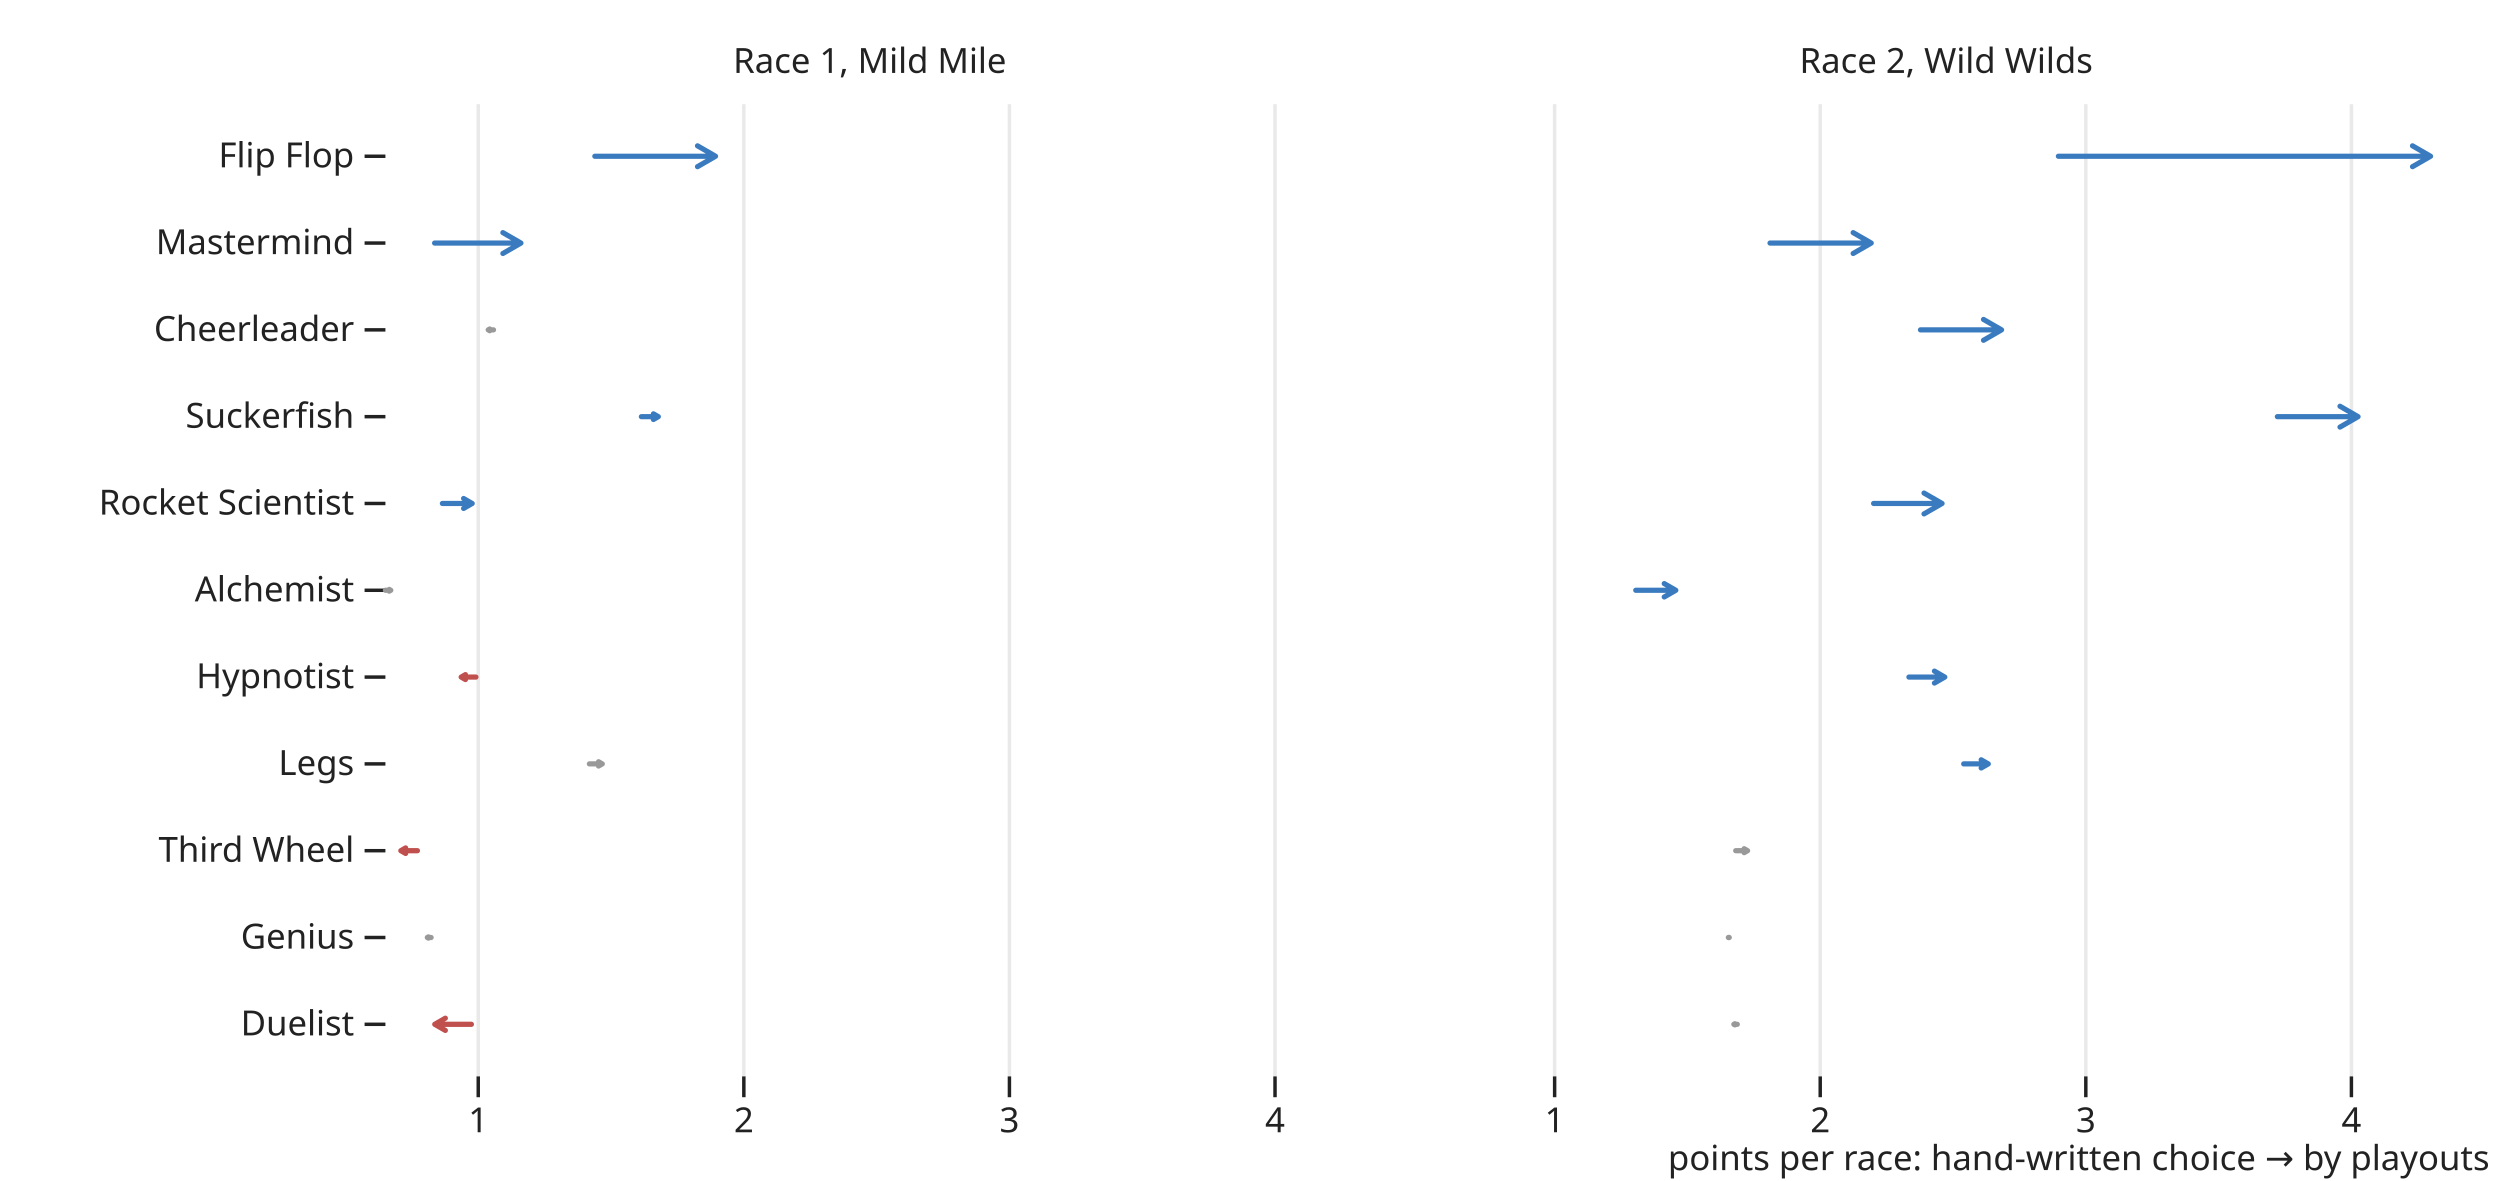
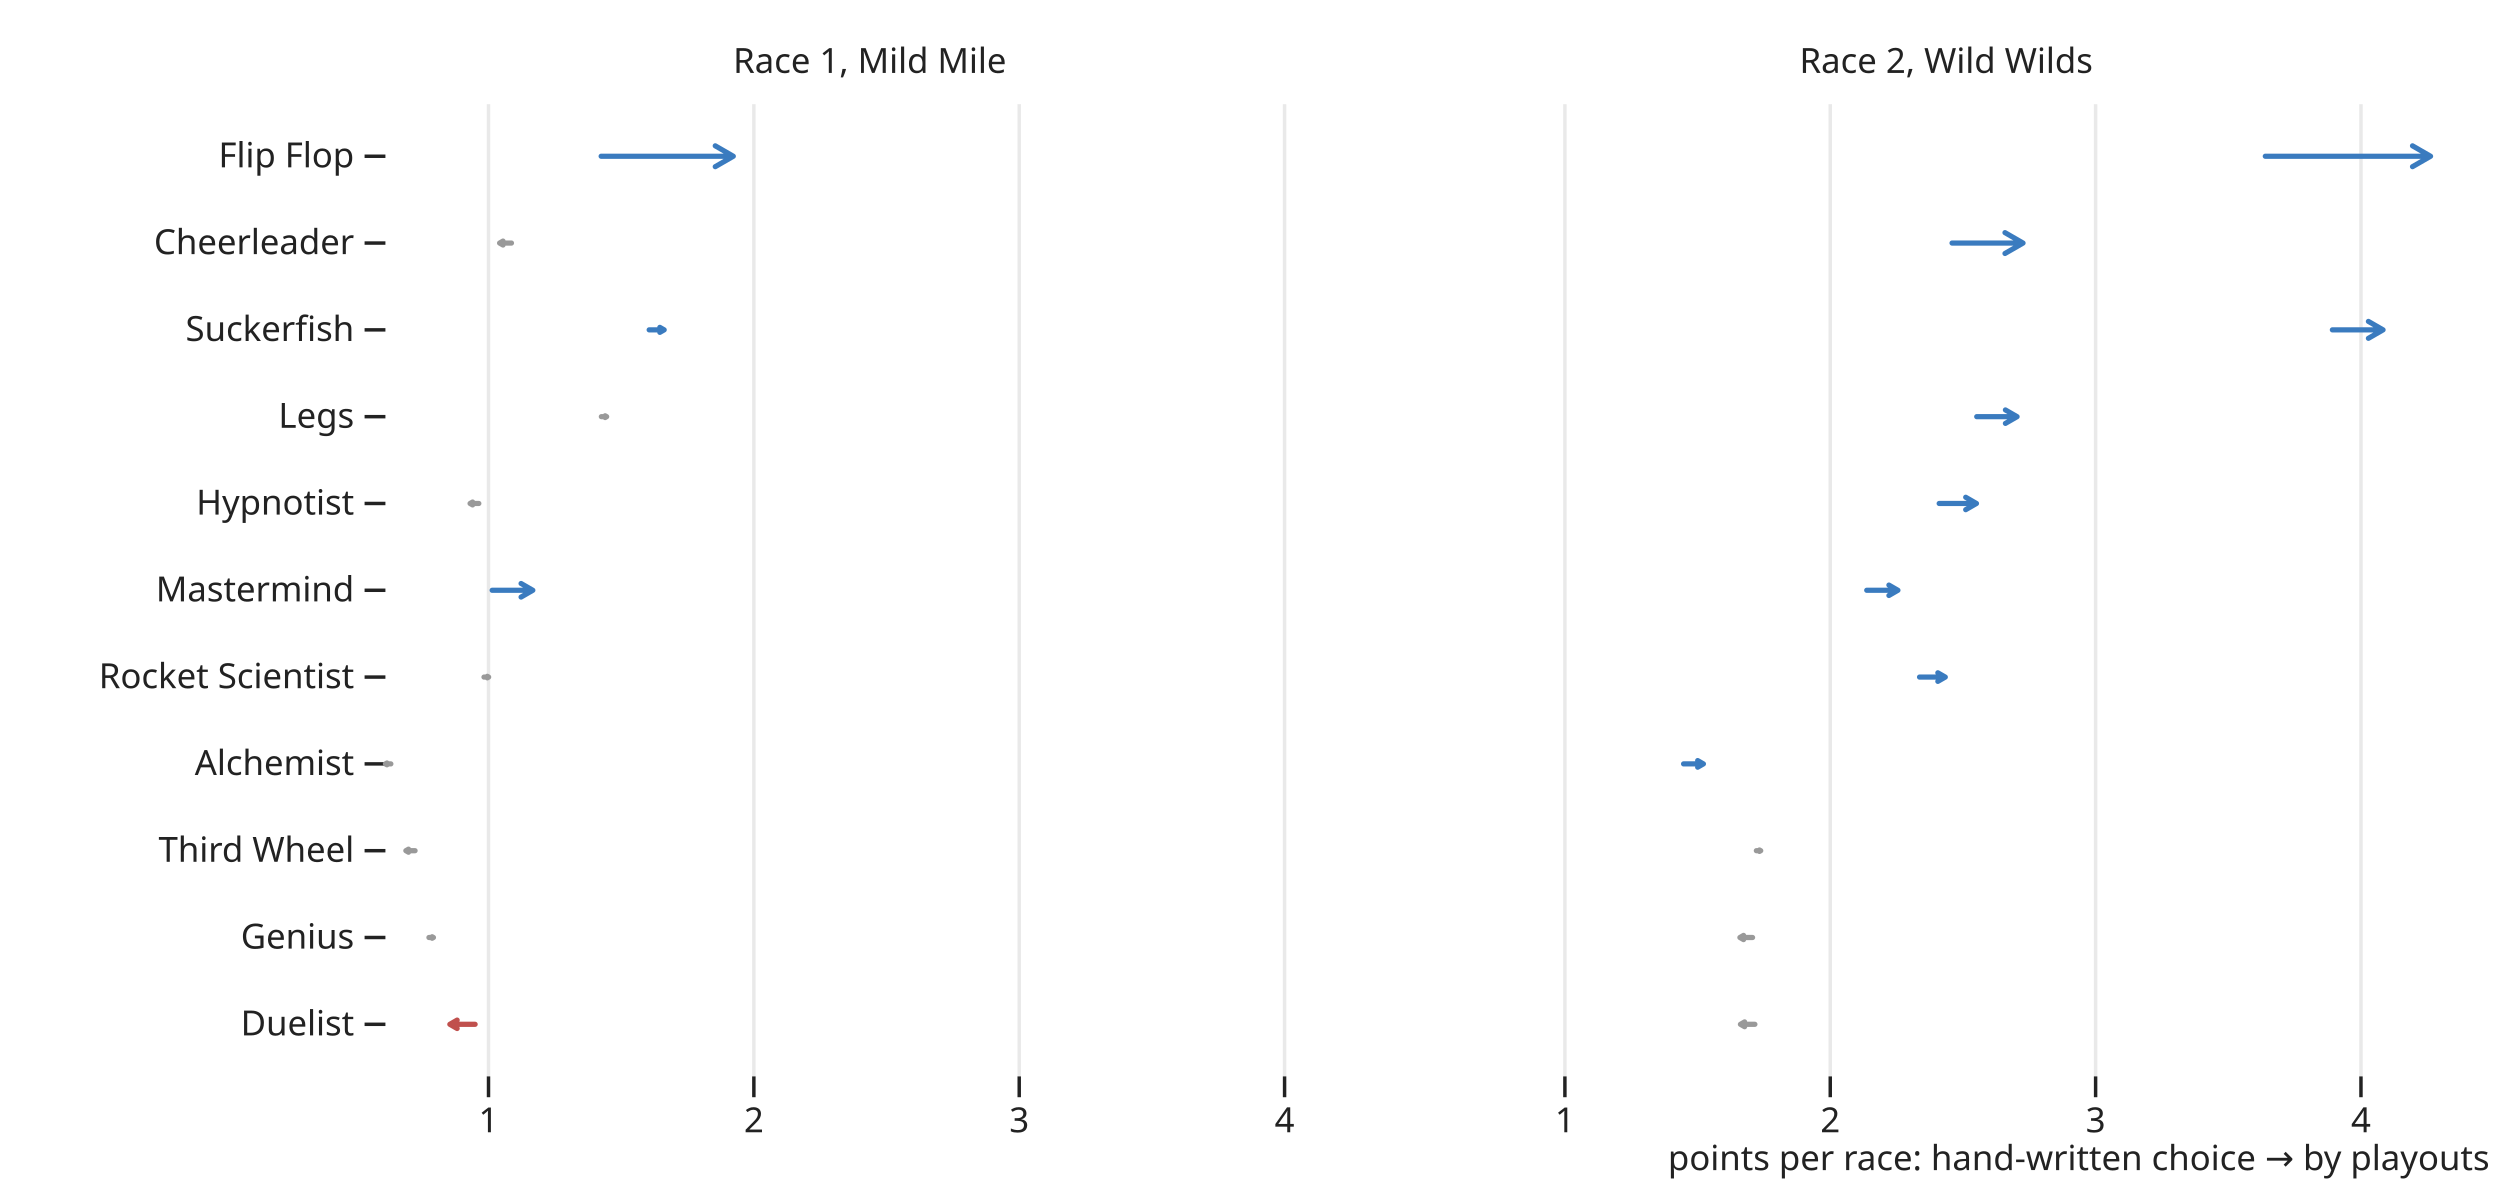
<svg xmlns="http://www.w3.org/2000/svg" class="plot-d6a7b5" fill="currentColor" font-family="system-ui, sans-serif" font-size="10" text-anchor="middle" width="720" height="340" viewBox="0 0 720 340" style="background: white; color: rgb(34, 34, 34);">
  <style>:where(.plot-d6a7b5) {
  --plot-background: white;
  display: block;
  height: auto;
  height: intrinsic;
  max-width: 100%;
}
:where(.plot-d6a7b5 text),
:where(.plot-d6a7b5 tspan) {
  white-space: pre;
}</style>
  <g aria-label="fx-axis tick label" transform="translate(0,-9)">
    <g transform="translate(1,0)">
      <text transform="translate(249.5,30)">Race 1, Mild Mile</text>
    </g>
    <g transform="translate(311,0)">
      <text transform="translate(249.5,30)">Race 2, Wild Wilds</text>
    </g>
  </g>
  <g aria-label="y-axis tick" aria-hidden="true">
    <g fill="none" stroke="currentColor" transform="translate(1,0)">
      <path transform="translate(110,45)" d="M0,0L-6,0" />
      <path transform="translate(110,70)" d="M0,0L-6,0" />
      <path transform="translate(110,95)" d="M0,0L-6,0" />
      <path transform="translate(110,120)" d="M0,0L-6,0" />
      <path transform="translate(110,145)" d="M0,0L-6,0" />
      <path transform="translate(110,170)" d="M0,0L-6,0" />
      <path transform="translate(110,195)" d="M0,0L-6,0" />
      <path transform="translate(110,220)" d="M0,0L-6,0" />
      <path transform="translate(110,245)" d="M0,0L-6,0" />
      <path transform="translate(110,270)" d="M0,0L-6,0" />
      <path transform="translate(110,295)" d="M0,0L-6,0" />
    </g>
  </g>
  <g aria-label="y-axis tick label" transform="translate(-9,0)">
    <g text-anchor="end" transform="translate(1,0)">
      <text y="0.32em" transform="translate(110,45)">Flip Flop</text>
-       <text y="0.32em" transform="translate(110,70)">Mastermind</text>
-       <text y="0.32em" transform="translate(110,95)">Cheerleader</text>
-       <text y="0.32em" transform="translate(110,120)">Suckerfish</text>
-       <text y="0.32em" transform="translate(110,145)">Rocket Scientist</text>
-       <text y="0.32em" transform="translate(110,170)">Alchemist</text>
-       <text y="0.32em" transform="translate(110,195)">Hypnotist</text>
-       <text y="0.32em" transform="translate(110,220)">Legs</text>
+       <text y="0.32em" transform="translate(110,70)">Cheerleader</text>
+       <text y="0.32em" transform="translate(110,95)">Suckerfish</text>
+       <text y="0.32em" transform="translate(110,120)">Legs</text>
+       <text y="0.32em" transform="translate(110,145)">Hypnotist</text>
+       <text y="0.32em" transform="translate(110,170)">Mastermind</text>
+       <text y="0.32em" transform="translate(110,195)">Rocket Scientist</text>
+       <text y="0.32em" transform="translate(110,220)">Alchemist</text>
      <text y="0.32em" transform="translate(110,245)">Third Wheel</text>
      <text y="0.32em" transform="translate(110,270)">Genius</text>
      <text y="0.32em" transform="translate(110,295)">Duelist</text>
    </g>
  </g>
  <g aria-label="x-grid" aria-hidden="true">
    <g stroke="currentColor" stroke-opacity="0.1" transform="translate(1,0)">
-       <line x1="136.734" x2="136.734" y1="30" y2="310" />
-       <line x1="213.224" x2="213.224" y1="30" y2="310" />
-       <line x1="289.715" x2="289.715" y1="30" y2="310" />
-       <line x1="366.206" x2="366.206" y1="30" y2="310" />
+       <line x1="139.69" x2="139.69" y1="30" y2="310" />
+       <line x1="216.113" x2="216.113" y1="30" y2="310" />
+       <line x1="292.536" x2="292.536" y1="30" y2="310" />
+       <line x1="368.958" x2="368.958" y1="30" y2="310" />
    </g>
    <g stroke="currentColor" stroke-opacity="0.1" transform="translate(311,0)">
-       <line x1="136.734" x2="136.734" y1="30" y2="310" />
-       <line x1="213.224" x2="213.224" y1="30" y2="310" />
-       <line x1="289.715" x2="289.715" y1="30" y2="310" />
-       <line x1="366.206" x2="366.206" y1="30" y2="310" />
+       <line x1="139.69" x2="139.69" y1="30" y2="310" />
+       <line x1="216.113" x2="216.113" y1="30" y2="310" />
+       <line x1="292.536" x2="292.536" y1="30" y2="310" />
+       <line x1="368.958" x2="368.958" y1="30" y2="310" />
    </g>
  </g>
  <g aria-label="x-axis tick" aria-hidden="true">
    <g fill="none" stroke="currentColor" transform="translate(1,0)">
-       <path transform="translate(136.7335,310)" d="M0,0L0,6" />
-       <path transform="translate(213.2243,310)" d="M0,0L0,6" />
-       <path transform="translate(289.715,310)" d="M0,0L0,6" />
-       <path transform="translate(366.2058,310)" d="M0,0L0,6" />
+       <path transform="translate(139.6902,310)" d="M0,0L0,6" />
+       <path transform="translate(216.1129,310)" d="M0,0L0,6" />
+       <path transform="translate(292.5355,310)" d="M0,0L0,6" />
+       <path transform="translate(368.9582,310)" d="M0,0L0,6" />
    </g>
    <g fill="none" stroke="currentColor" transform="translate(311,0)">
-       <path transform="translate(136.7335,310)" d="M0,0L0,6" />
-       <path transform="translate(213.2243,310)" d="M0,0L0,6" />
-       <path transform="translate(289.715,310)" d="M0,0L0,6" />
-       <path transform="translate(366.2058,310)" d="M0,0L0,6" />
+       <path transform="translate(139.6902,310)" d="M0,0L0,6" />
+       <path transform="translate(216.1129,310)" d="M0,0L0,6" />
+       <path transform="translate(292.5355,310)" d="M0,0L0,6" />
+       <path transform="translate(368.9582,310)" d="M0,0L0,6" />
    </g>
  </g>
  <g aria-label="x-axis tick label" transform="translate(0,9)">
    <g font-variant="tabular-nums" transform="translate(1,0)">
-       <text y="0.71em" transform="translate(136.7335,310)">1</text>
-       <text y="0.71em" transform="translate(213.2243,310)">2</text>
-       <text y="0.71em" transform="translate(289.715,310)">3</text>
-       <text y="0.71em" transform="translate(366.2058,310)">4</text>
+       <text y="0.71em" transform="translate(139.6902,310)">1</text>
+       <text y="0.71em" transform="translate(216.1129,310)">2</text>
+       <text y="0.71em" transform="translate(292.5355,310)">3</text>
+       <text y="0.71em" transform="translate(368.9582,310)">4</text>
    </g>
    <g font-variant="tabular-nums" transform="translate(311,0)">
-       <text y="0.71em" transform="translate(136.7335,310)">1</text>
-       <text y="0.71em" transform="translate(213.2243,310)">2</text>
-       <text y="0.71em" transform="translate(289.715,310)">3</text>
-       <text y="0.71em" transform="translate(366.2058,310)">4</text>
+       <text y="0.71em" transform="translate(139.6902,310)">1</text>
+       <text y="0.71em" transform="translate(216.1129,310)">2</text>
+       <text y="0.71em" transform="translate(292.5355,310)">3</text>
+       <text y="0.71em" transform="translate(368.9582,310)">4</text>
    </g>
  </g>
  <g aria-label="x-axis label" text-anchor="end" transform="translate(17,27)">
    <text transform="translate(700,310)">points per race: hand-written choice → by playouts</text>
  </g>
  <g aria-label="arrow">
    <g fill="none" stroke-width="1.5" stroke-linecap="round" stroke-miterlimit="1" transform="translate(1,0)">
-       <path d="M168.745,220L172.455,220M171.384,219.382L172.455,220L171.384,220.618" stroke="#999" />
-       <path d="M141.132,95L139.602,95M140.044,95.255L139.602,95L140.044,94.745" stroke="#999" />
-       <path d="M119.217,245L114.436,245M115.817,245.797L114.436,245L115.817,244.203" stroke="#c0504d" />
-       <path d="M110,170L111.549,170M111.102,169.742L111.549,170L111.102,170.258" stroke="#999" />
-       <path d="M134.764,295L124.208,295M127.255,296.759L124.208,295L127.255,293.241" stroke="#c0504d" />
-       <path d="M136.064,195L131.819,195M133.044,195.708L131.819,195L133.044,194.292" stroke="#c0504d" />
-       <path d="M170.313,45L205.078,45M199.882,42L205.078,45L199.882,48" stroke="#3a7bbf" />
-       <path d="M123.156,270L122.066,270M122.381,270.182L122.066,270L122.381,269.818" stroke="#999" />
-       <path d="M183.718,120L188.594,120M187.187,119.187L188.594,120L187.187,120.813" stroke="#3a7bbf" />
-       <path d="M126.407,145L134.993,145M132.515,143.569L134.993,145L132.515,146.431" stroke="#3a7bbf" />
-       <path d="M124.17,70L149.029,70M143.833,67L149.029,70L143.833,73" stroke="#3a7bbf" />
+       <path d="M122.533,270L123.833,270M123.457,269.783L123.833,270L123.457,270.217" stroke="#999" />
+       <path d="M146.301,70L142.881,70M143.868,70.57L142.881,70L143.868,69.43" stroke="#999" />
+       <path d="M172.189,120L173.717,120M173.276,119.745L173.717,120L173.276,120.255" stroke="#999" />
+       <path d="M185.964,95L190.282,95M189.036,94.28L190.282,95L189.036,95.72" stroke="#3a7bbf" />
+       <path d="M111.567,220L110,220M110.452,220.261L110,220L110.452,219.739" stroke="#999" />
+       <path d="M135.831,295L128.552,295M130.653,296.213L128.552,295L130.653,293.787" stroke="#c0504d" />
+       <path d="M118.54,245L115.885,245M116.651,245.443L115.885,245L116.651,244.557" stroke="#999" />
+       <path d="M172.132,45L210.19,45M204.994,42L210.19,45L204.994,48" stroke="#3a7bbf" />
+       <path d="M138.391,195L139.728,195M139.342,194.777L139.728,195L139.342,195.223" stroke="#999" />
+       <path d="M136.901,145L134.379,145M135.107,145.42L134.379,145L135.107,144.58" stroke="#999" />
+       <path d="M140.741,170L152.453,170M149.072,168.048L152.453,170L149.072,171.952" stroke="#3a7bbf" />
    </g>
    <g fill="none" stroke-width="1.5" stroke-linecap="round" stroke-miterlimit="1" transform="translate(311,0)">
-       <path d="M344.884,120L368.118,120M362.922,117L368.118,120L362.922,123" stroke="#3a7bbf" />
-       <path d="M281.817,45L389,45M383.804,42L389,45L383.804,48" stroke="#3a7bbf" />
-       <path d="M242.1,95L265.448,95M260.252,92L265.448,95L260.252,98" stroke="#3a7bbf" />
-       <path d="M186.758,270L187.026,270M186.949,269.955L187.026,270L186.949,270.045" stroke="#999" />
-       <path d="M228.599,145L248.314,145M243.118,142L248.314,145L243.118,148" stroke="#3a7bbf" />
-       <path d="M188.881,245L192.304,245M191.316,244.43L192.304,245L191.316,245.57" stroke="#999" />
-       <path d="M160.101,170L171.632,170M168.304,168.078L171.632,170L168.304,171.922" stroke="#3a7bbf" />
-       <path d="M238.772,195L249.098,195M246.117,193.279L249.098,195L246.117,196.721" stroke="#3a7bbf" />
-       <path d="M254.548,220L261.624,220M259.581,218.821L261.624,220L259.581,221.179" stroke="#3a7bbf" />
-       <path d="M198.768,70L227.91,70M222.714,67L227.91,70L222.714,73" stroke="#3a7bbf" />
-       <path d="M189.34,295L188.346,295M188.633,295.166L188.346,295L188.633,294.834" stroke="#999" />
+       <path d="M258.298,120L269.914,120M266.561,118.064L269.914,120L266.561,121.936" stroke="#3a7bbf" />
+       <path d="M251.191,70L271.634,70M266.438,67L271.634,70L266.438,73" stroke="#3a7bbf" />
+       <path d="M193.74,270L190.091,270M191.144,270.608L190.091,270L191.144,269.392" stroke="#999" />
+       <path d="M360.724,95L375.32,95M371.107,92.567L375.32,95L371.107,97.433" stroke="#3a7bbf" />
+       <path d="M341.408,45L389,45M383.804,42L389,45L383.804,48" stroke="#3a7bbf" />
+       <path d="M226.621,170L235.601,170M233.008,168.503L235.601,170L233.008,171.497" stroke="#3a7bbf" />
+       <path d="M241.829,195L249.242,195M247.102,193.765L249.242,195L247.102,196.235" stroke="#3a7bbf" />
+       <path d="M194.829,245L196.09,245M195.726,244.79L196.09,245L195.726,245.21" stroke="#999" />
+       <path d="M173.87,220L179.583,220M177.934,219.048L179.583,220L177.934,220.952" stroke="#3a7bbf" />
+       <path d="M247.484,145L258.222,145M255.122,143.21L258.222,145L255.122,146.79" stroke="#3a7bbf" />
+       <path d="M194.409,295L190.244,295M191.446,295.694L190.244,295L191.446,294.306" stroke="#999" />
    </g>
  </g>
</svg>
